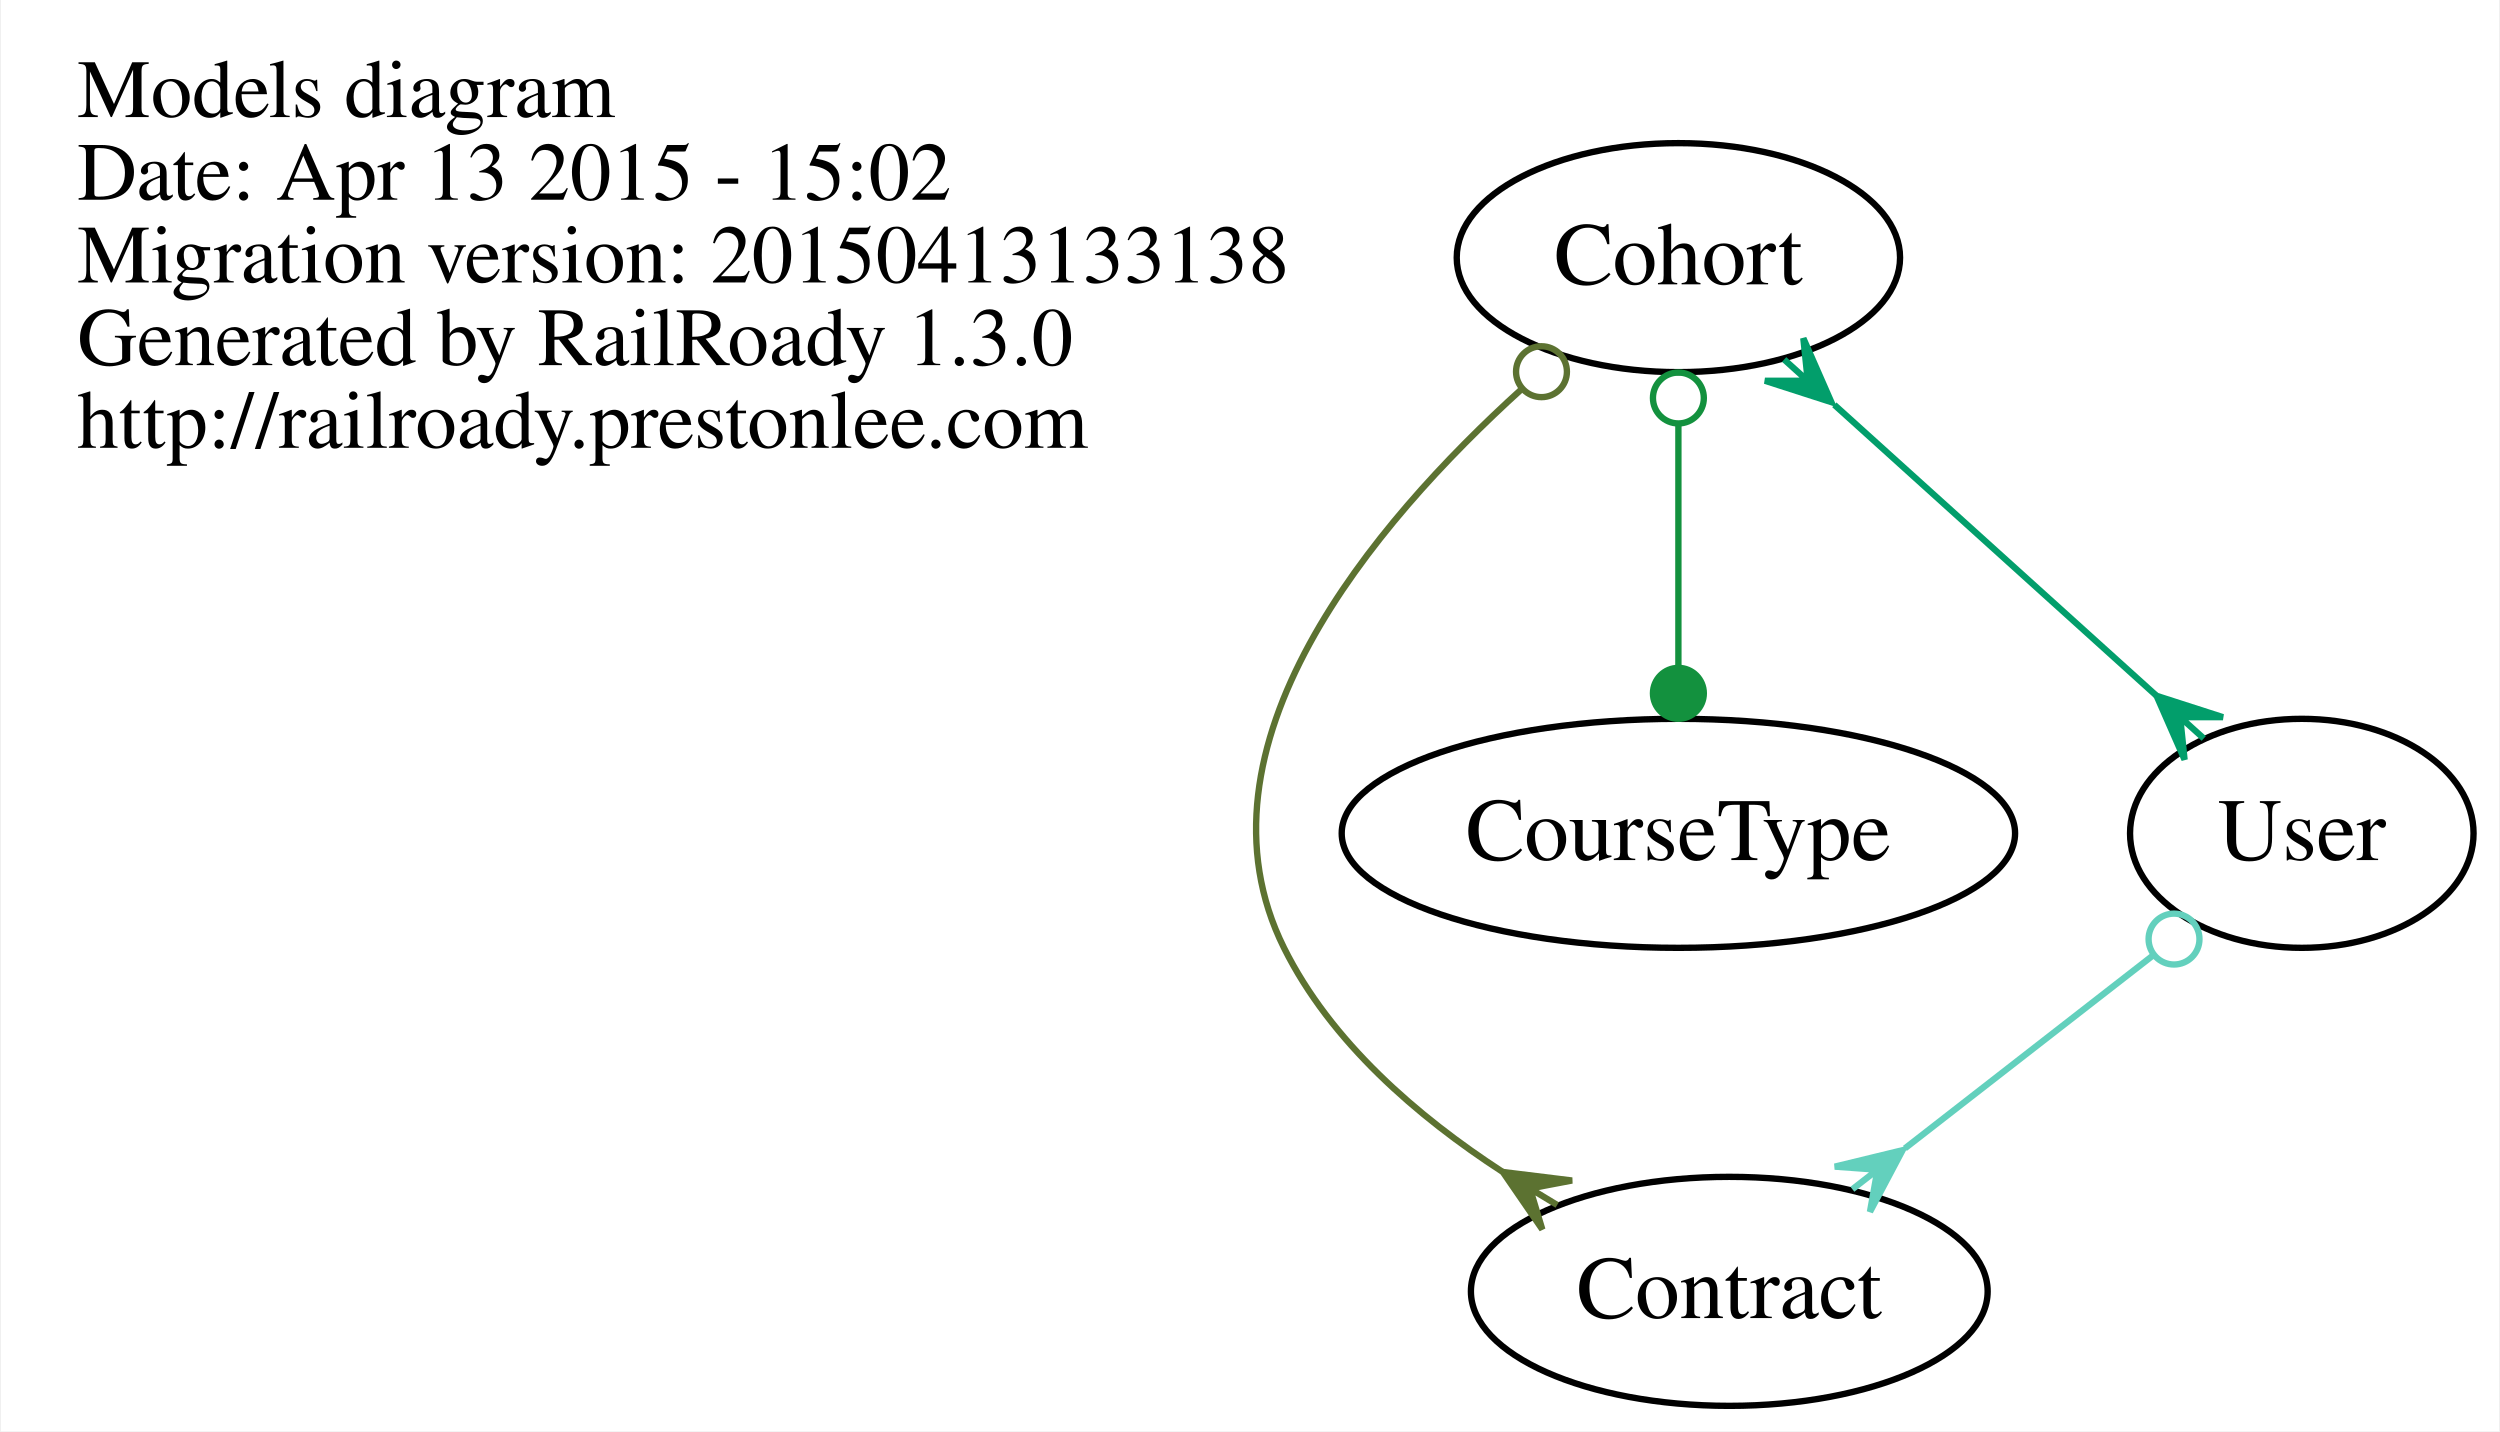
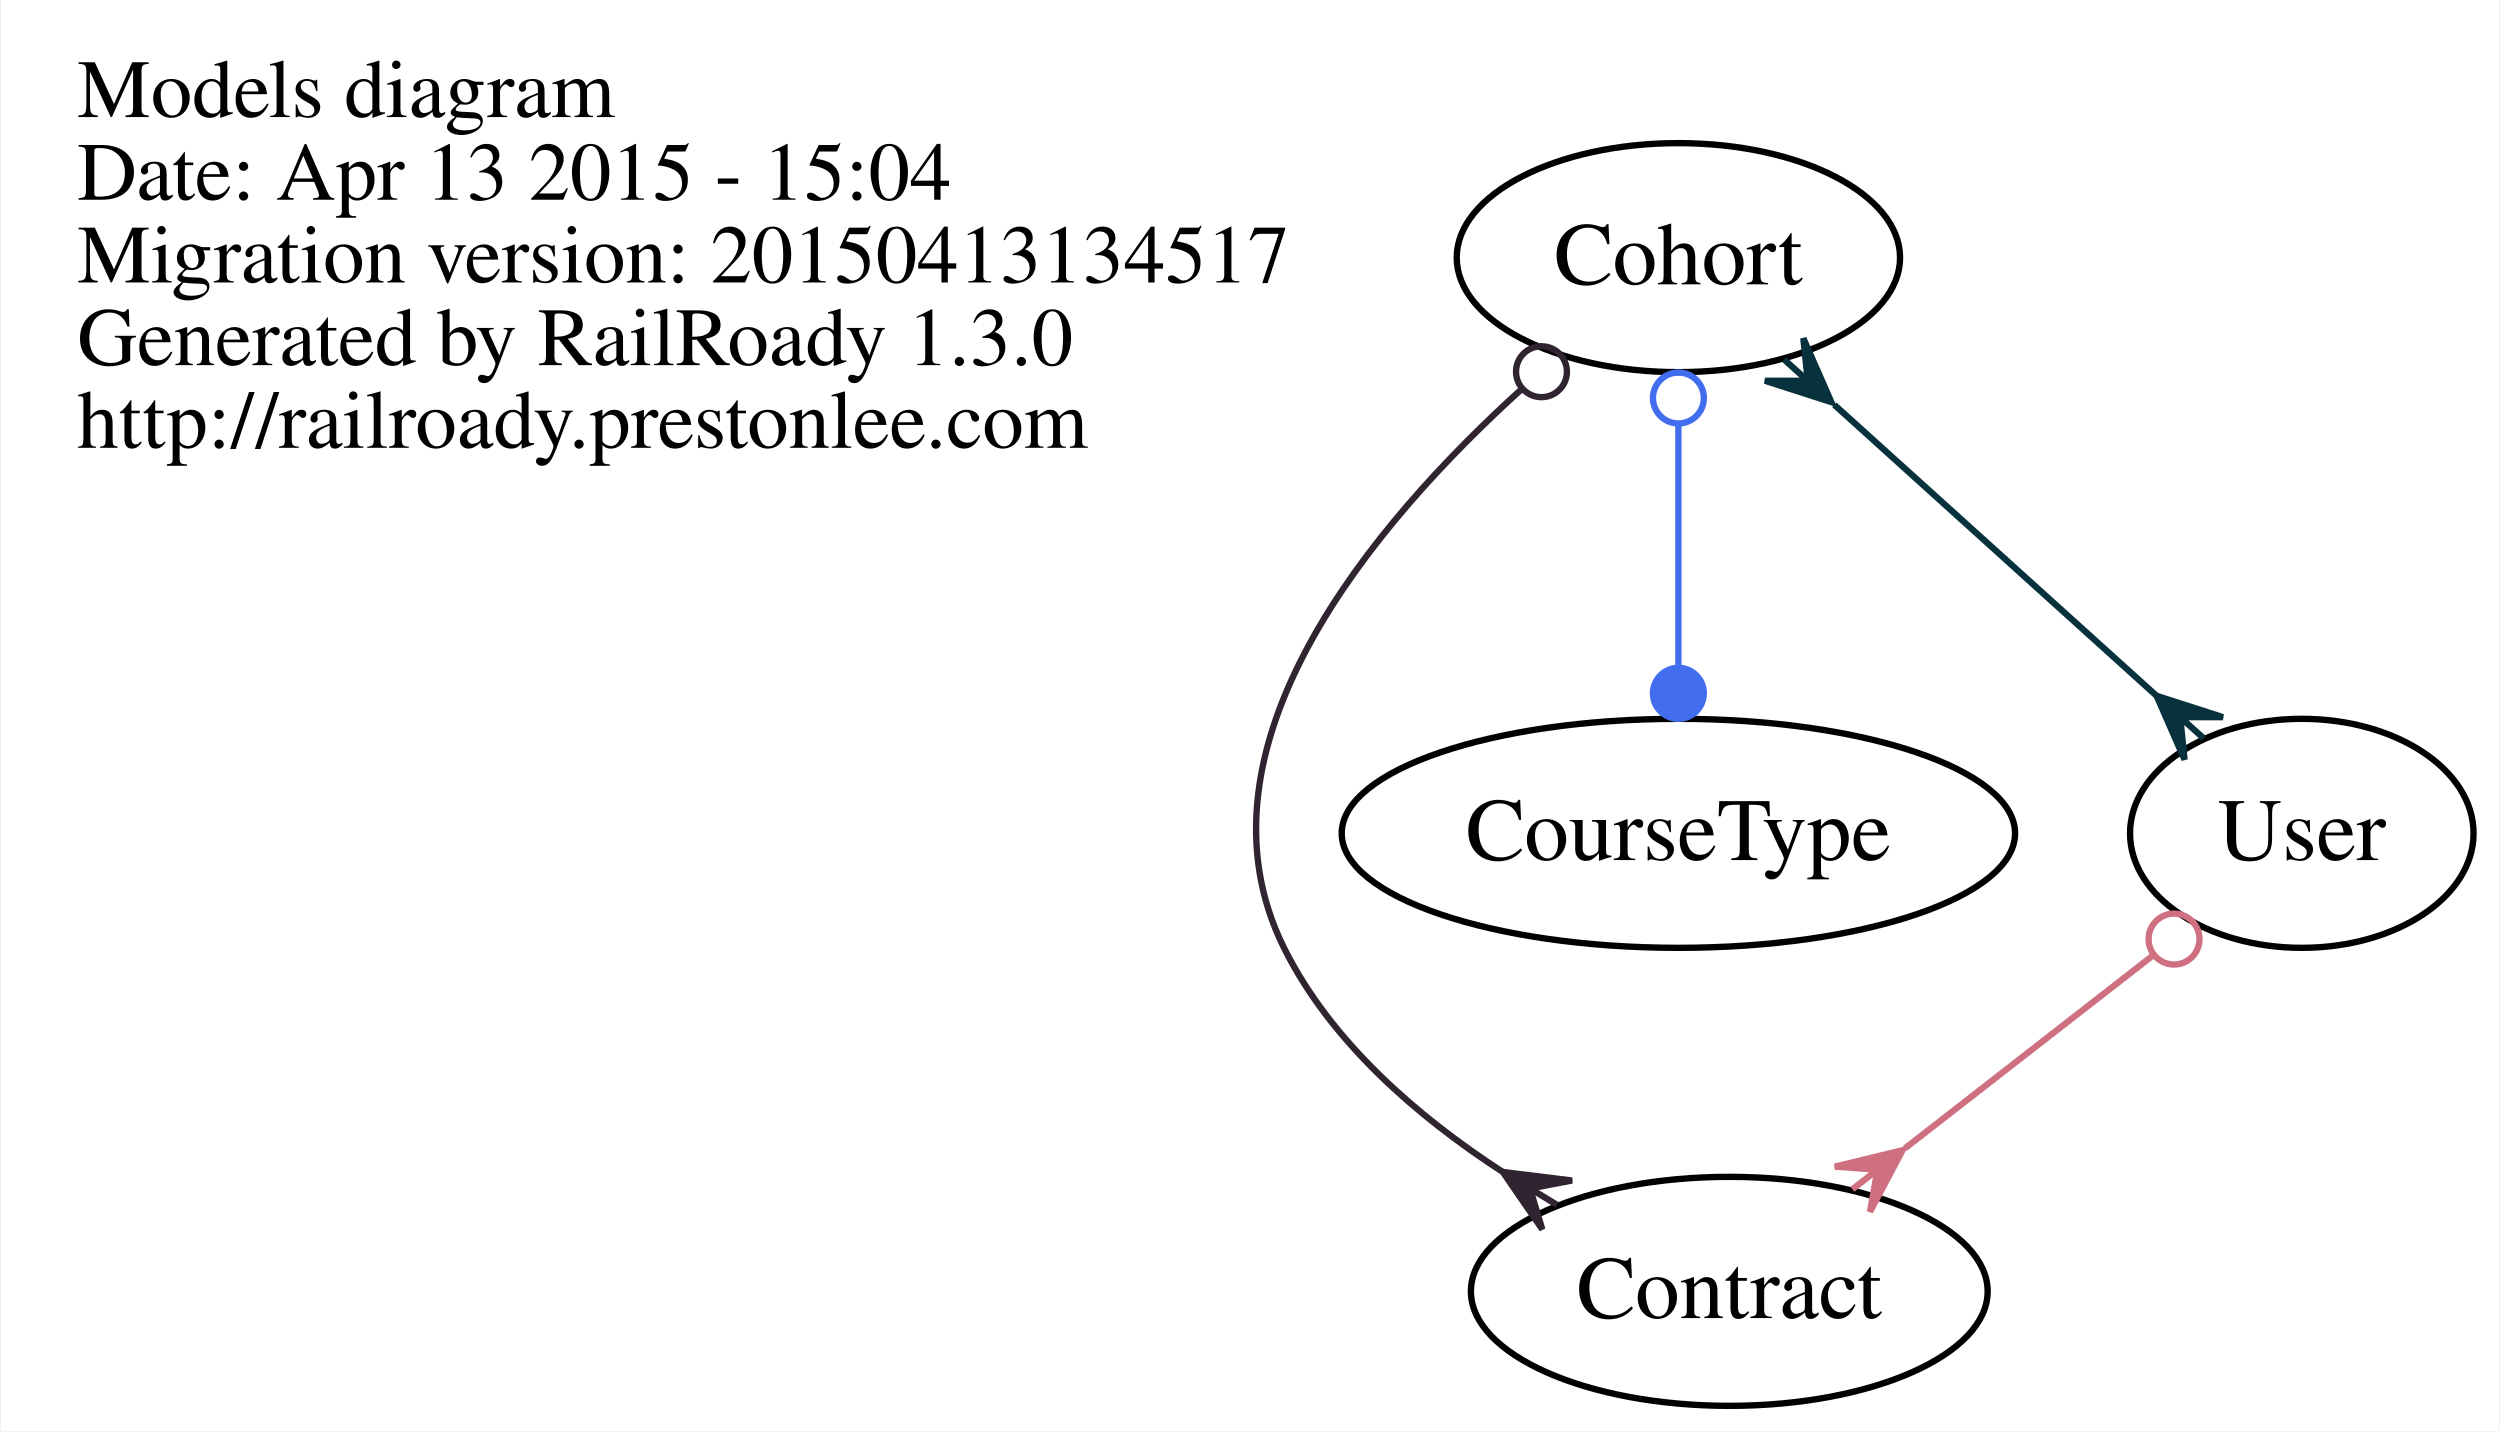
<svg xmlns="http://www.w3.org/2000/svg" width="393pt" height="225pt" viewBox="0.00 0.00 392.69 225.00">
  <g id="graph0" class="graph" transform="scale(1 1) rotate(0) translate(4 221)">
    <polygon fill="white" stroke="none" points="-4,4 -4,-221 388.688,-221 388.688,4 -4,4" />
    <g id="node1" class="node">
      <text text-anchor="start" x="8" y="-202.6" font-family="Times,serif" font-size="13.00">Models diagram</text>
-       <text text-anchor="start" x="8" y="-189.6" font-family="Times,serif" font-size="13.00">Date: Apr 13 2015 - 15:02</text>
-       <text text-anchor="start" x="8" y="-176.6" font-family="Times,serif" font-size="13.00">Migration version: 20150413133138</text>
+       <text text-anchor="start" x="8" y="-189.6" font-family="Times,serif" font-size="13.00">Date: Apr 13 2015 - 15:04</text>
+       <text text-anchor="start" x="8" y="-176.6" font-family="Times,serif" font-size="13.00">Migration version: 20150413134517</text>
      <text text-anchor="start" x="8" y="-163.6" font-family="Times,serif" font-size="13.00">Generated by RailRoady 1.3.0</text>
      <text text-anchor="start" x="8" y="-150.6" font-family="Times,serif" font-size="13.00">http://railroady.prestonlee.com</text>
    </g>
    <g id="node2" class="node">
      <ellipse fill="none" stroke="black" cx="259.688" cy="-180.5" rx="34.846" ry="18" />
      <text text-anchor="middle" x="259.688" y="-176.3" font-family="Times,serif" font-size="14.00">Cohort</text>
    </g>
    <g id="node3" class="node">
      <ellipse fill="none" stroke="black" cx="267.688" cy="-18" rx="40.616" ry="18" />
      <text text-anchor="middle" x="267.688" y="-13.8" font-family="Times,serif" font-size="14.00">Contract</text>
    </g>
    <g id="edge1" class="edge">
-       <path fill="none" stroke="#5c7231" d="M235.068,-159.852C211.608,-138.6 182.016,-103.523 197.688,-72 205.036,-57.22 218.691,-45.461 232.004,-36.812" />
-       <ellipse fill="none" stroke="#5c7231" cx="238.166" cy="-162.569" rx="4" ry="4" />
-       <polygon fill="#5c7231" stroke="#5c7231" points="232.083,-36.764 242.967,-35.424 236.358,-34.17 240.633,-31.577 240.633,-31.577 240.633,-31.577 236.358,-34.17 238.298,-27.729 232.083,-36.764 232.083,-36.764" />
+       <path fill="none" stroke="#312431" d="M235.068,-159.852C211.608,-138.6 182.016,-103.523 197.688,-72 205.036,-57.22 218.691,-45.461 232.004,-36.812" />
+       <ellipse fill="none" stroke="#312431" cx="238.166" cy="-162.569" rx="4" ry="4" />
+       <polygon fill="#312431" stroke="#312431" points="232.083,-36.764 242.967,-35.424 236.358,-34.17 240.633,-31.577 240.633,-31.577 240.633,-31.577 236.358,-34.17 238.298,-27.729 232.083,-36.764 232.083,-36.764" />
    </g>
    <g id="node4" class="node">
      <ellipse fill="none" stroke="black" cx="259.688" cy="-90" rx="52.928" ry="18" />
      <text text-anchor="middle" x="259.688" y="-85.8" font-family="Times,serif" font-size="14.00">CourseType</text>
    </g>
    <g id="edge3" class="edge">
-       <path fill="none" stroke="#13913e" d="M259.688,-154.189C259.688,-142.277 259.688,-128.109 259.688,-116.21" />
-       <ellipse fill="none" stroke="#13913e" cx="259.688" cy="-158.436" rx="4" ry="4" />
-       <ellipse fill="#13913e" stroke="#13913e" cx="259.688" cy="-112.011" rx="4" ry="4" />
+       <path fill="none" stroke="#436def" d="M259.688,-154.189C259.688,-142.277 259.688,-128.109 259.688,-116.21" />
+       <ellipse fill="none" stroke="#436def" cx="259.688" cy="-158.436" rx="4" ry="4" />
+       <ellipse fill="#436def" stroke="#436def" cx="259.688" cy="-112.011" rx="4" ry="4" />
    </g>
    <g id="node5" class="node">
      <ellipse fill="none" stroke="black" cx="357.688" cy="-90" rx="27" ry="18" />
      <text text-anchor="middle" x="357.688" y="-85.8" font-family="Times,serif" font-size="14.00">User</text>
    </g>
    <g id="edge2" class="edge">
-       <path fill="none" stroke="#029e6b" d="M284.2,-157.364C299.711,-143.356 319.629,-125.37 334.814,-111.656" />
-       <polygon fill="#029e6b" stroke="#029e6b" points="283.734,-157.785 273.296,-161.147 280.023,-161.136 276.312,-164.487 276.312,-164.487 276.312,-164.487 280.023,-161.136 279.328,-167.827 283.734,-157.785 283.734,-157.785" />
-       <polygon fill="#029e6b" stroke="#029e6b" points="334.854,-111.62 345.292,-108.258 338.565,-108.269 342.276,-104.918 342.276,-104.918 342.276,-104.918 338.565,-108.269 339.26,-101.578 334.854,-111.62 334.854,-111.62" />
+       <path fill="none" stroke="#08313e" d="M284.2,-157.364C299.711,-143.356 319.629,-125.37 334.814,-111.656" />
+       <polygon fill="#08313e" stroke="#08313e" points="283.734,-157.785 273.296,-161.147 280.023,-161.136 276.312,-164.487 276.312,-164.487 276.312,-164.487 280.023,-161.136 279.328,-167.827 283.734,-157.785 283.734,-157.785" />
+       <polygon fill="#08313e" stroke="#08313e" points="334.854,-111.62 345.292,-108.258 338.565,-108.269 342.276,-104.918 342.276,-104.918 342.276,-104.918 338.565,-108.269 339.26,-101.578 334.854,-111.62 334.854,-111.62" />
    </g>
    <g id="edge4" class="edge">
-       <path fill="none" stroke="#63d0bd" d="M334.325,-70.829C322.386,-61.544 307.782,-50.184 295.291,-40.469" />
-       <ellipse fill="none" stroke="#63d0bd" cx="337.602" cy="-73.378" rx="4" ry="4" />
-       <polygon fill="#63d0bd" stroke="#63d0bd" points="294.933,-40.191 289.803,-30.5 290.987,-37.121 287.04,-34.052 287.04,-34.052 287.04,-34.052 290.987,-37.121 284.277,-37.604 294.933,-40.191 294.933,-40.191" />
+       <path fill="none" stroke="#cf7081" d="M334.325,-70.829C322.386,-61.544 307.782,-50.184 295.291,-40.469" />
+       <ellipse fill="none" stroke="#cf7081" cx="337.602" cy="-73.378" rx="4" ry="4" />
+       <polygon fill="#cf7081" stroke="#cf7081" points="294.933,-40.191 289.803,-30.5 290.987,-37.121 287.04,-34.052 287.04,-34.052 287.04,-34.052 290.987,-37.121 284.277,-37.604 294.933,-40.191 294.933,-40.191" />
    </g>
  </g>
</svg>
